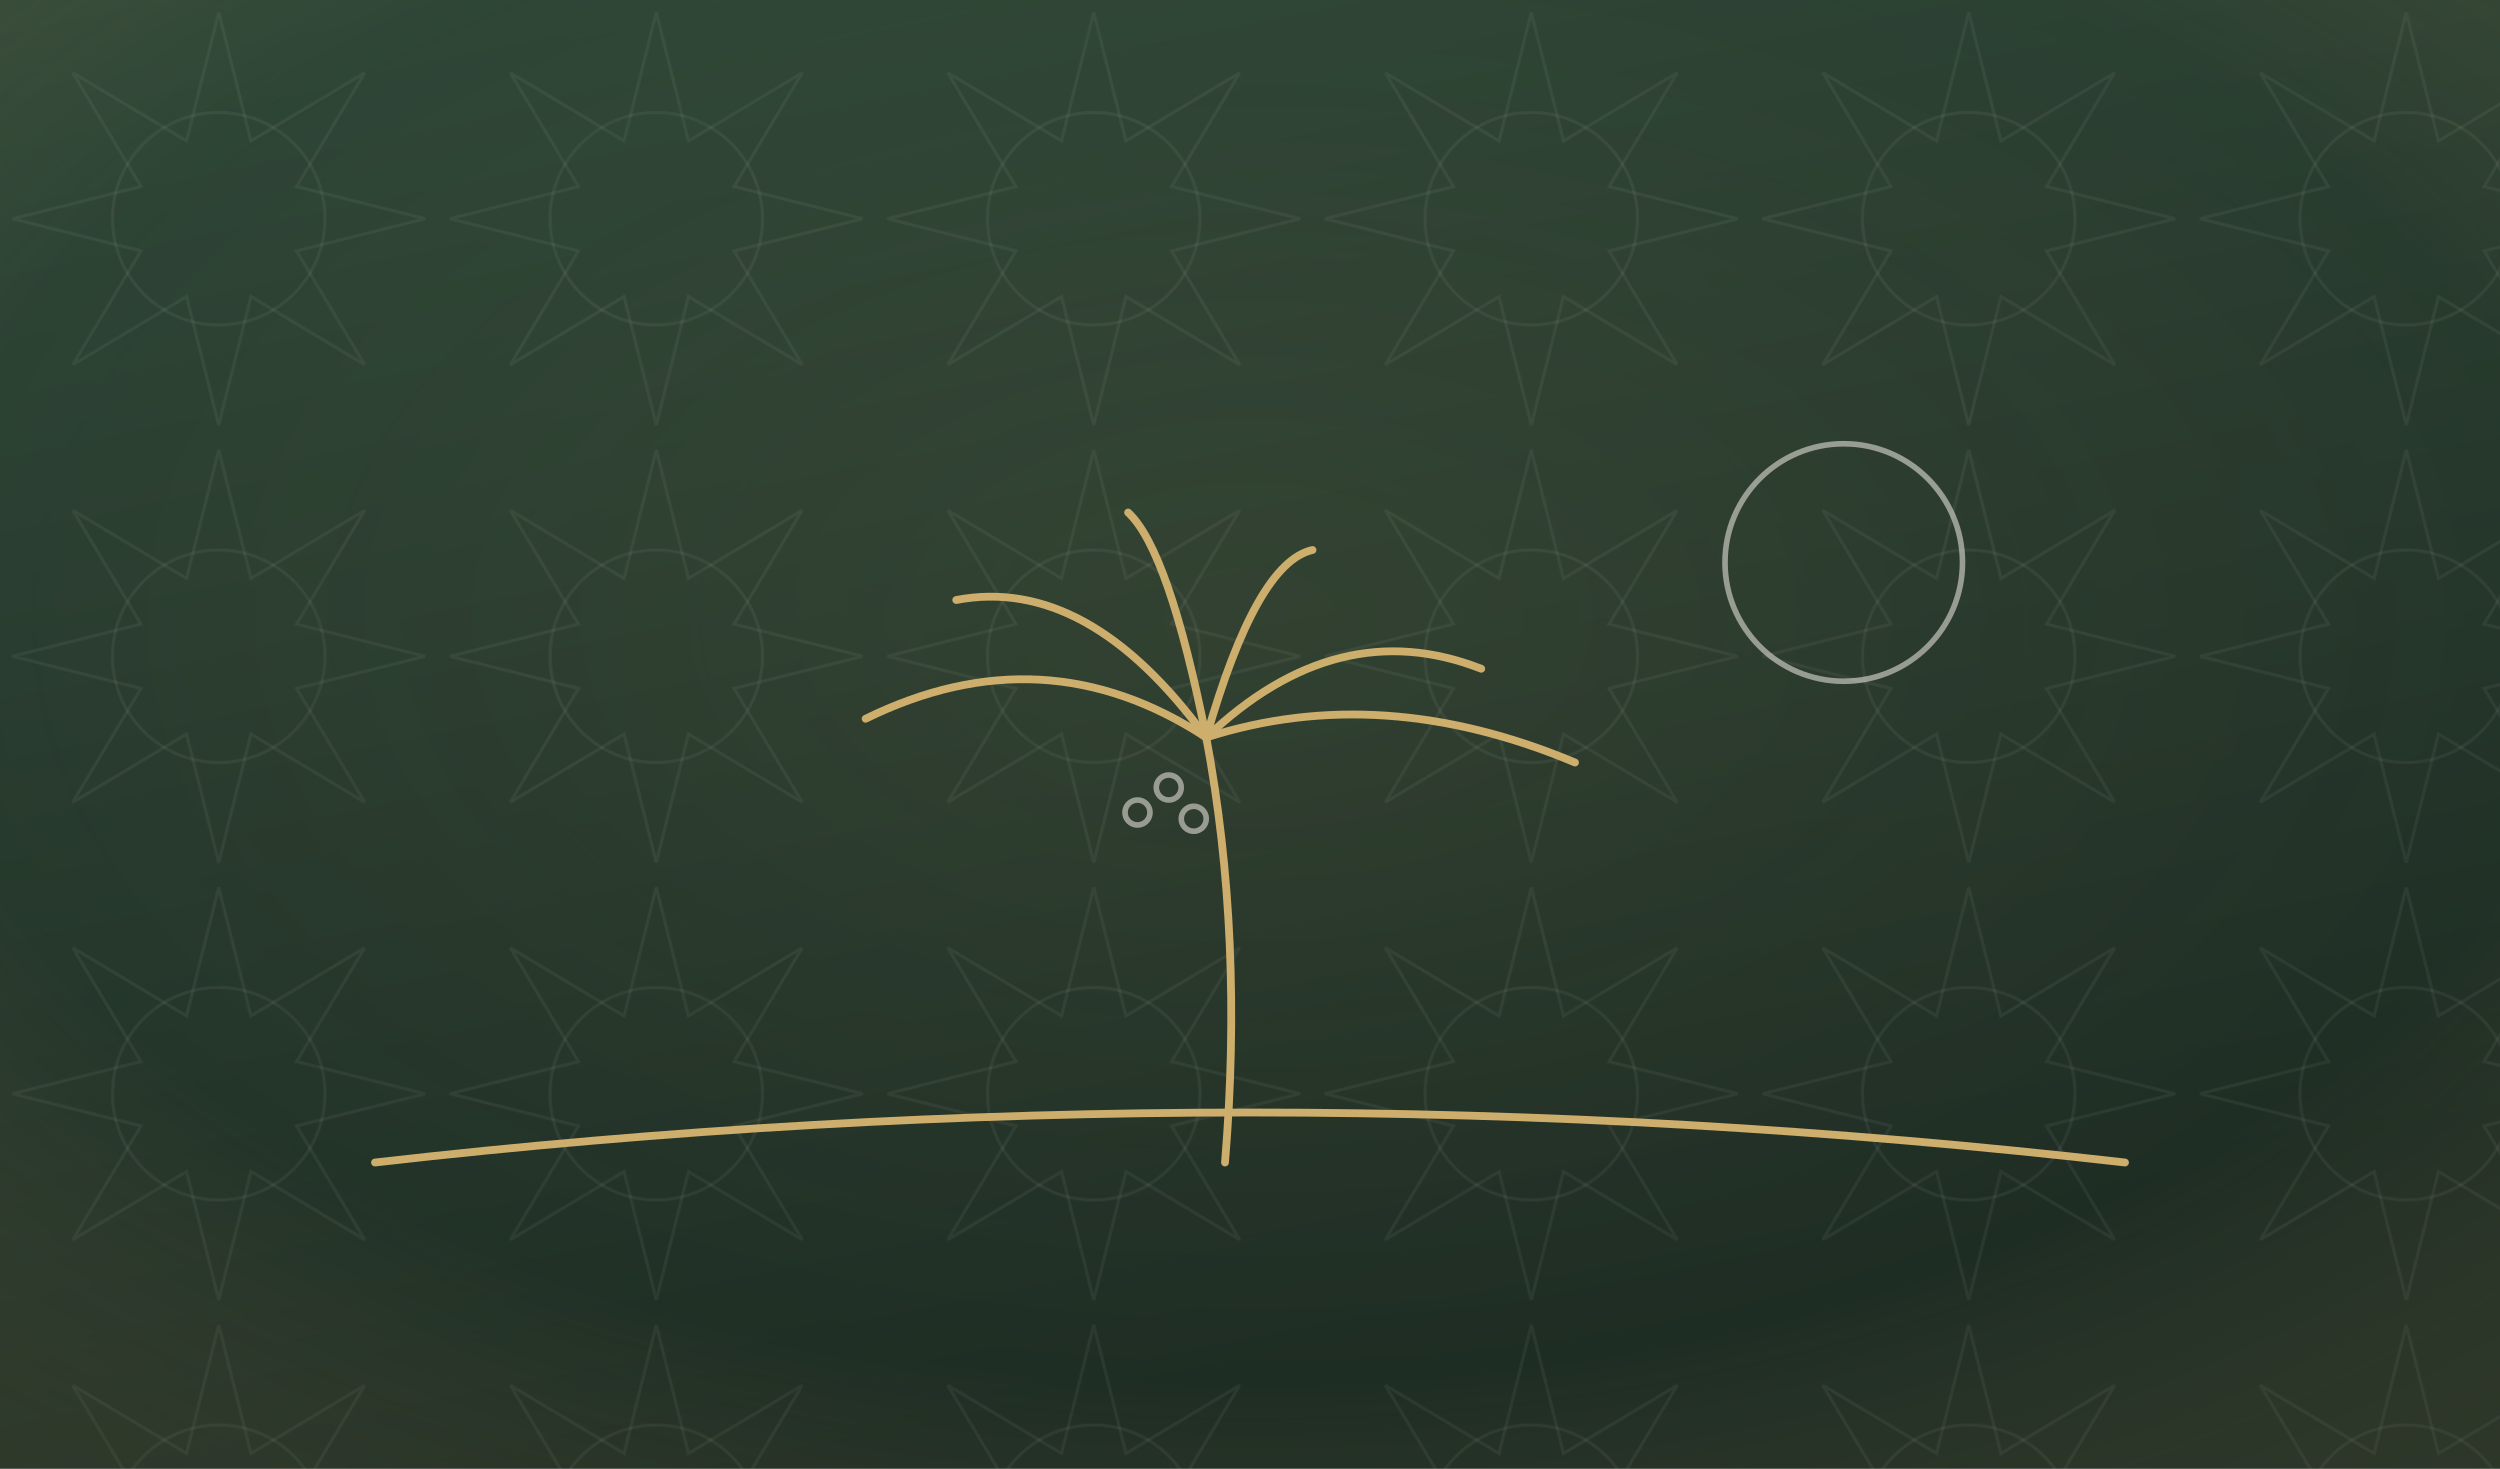
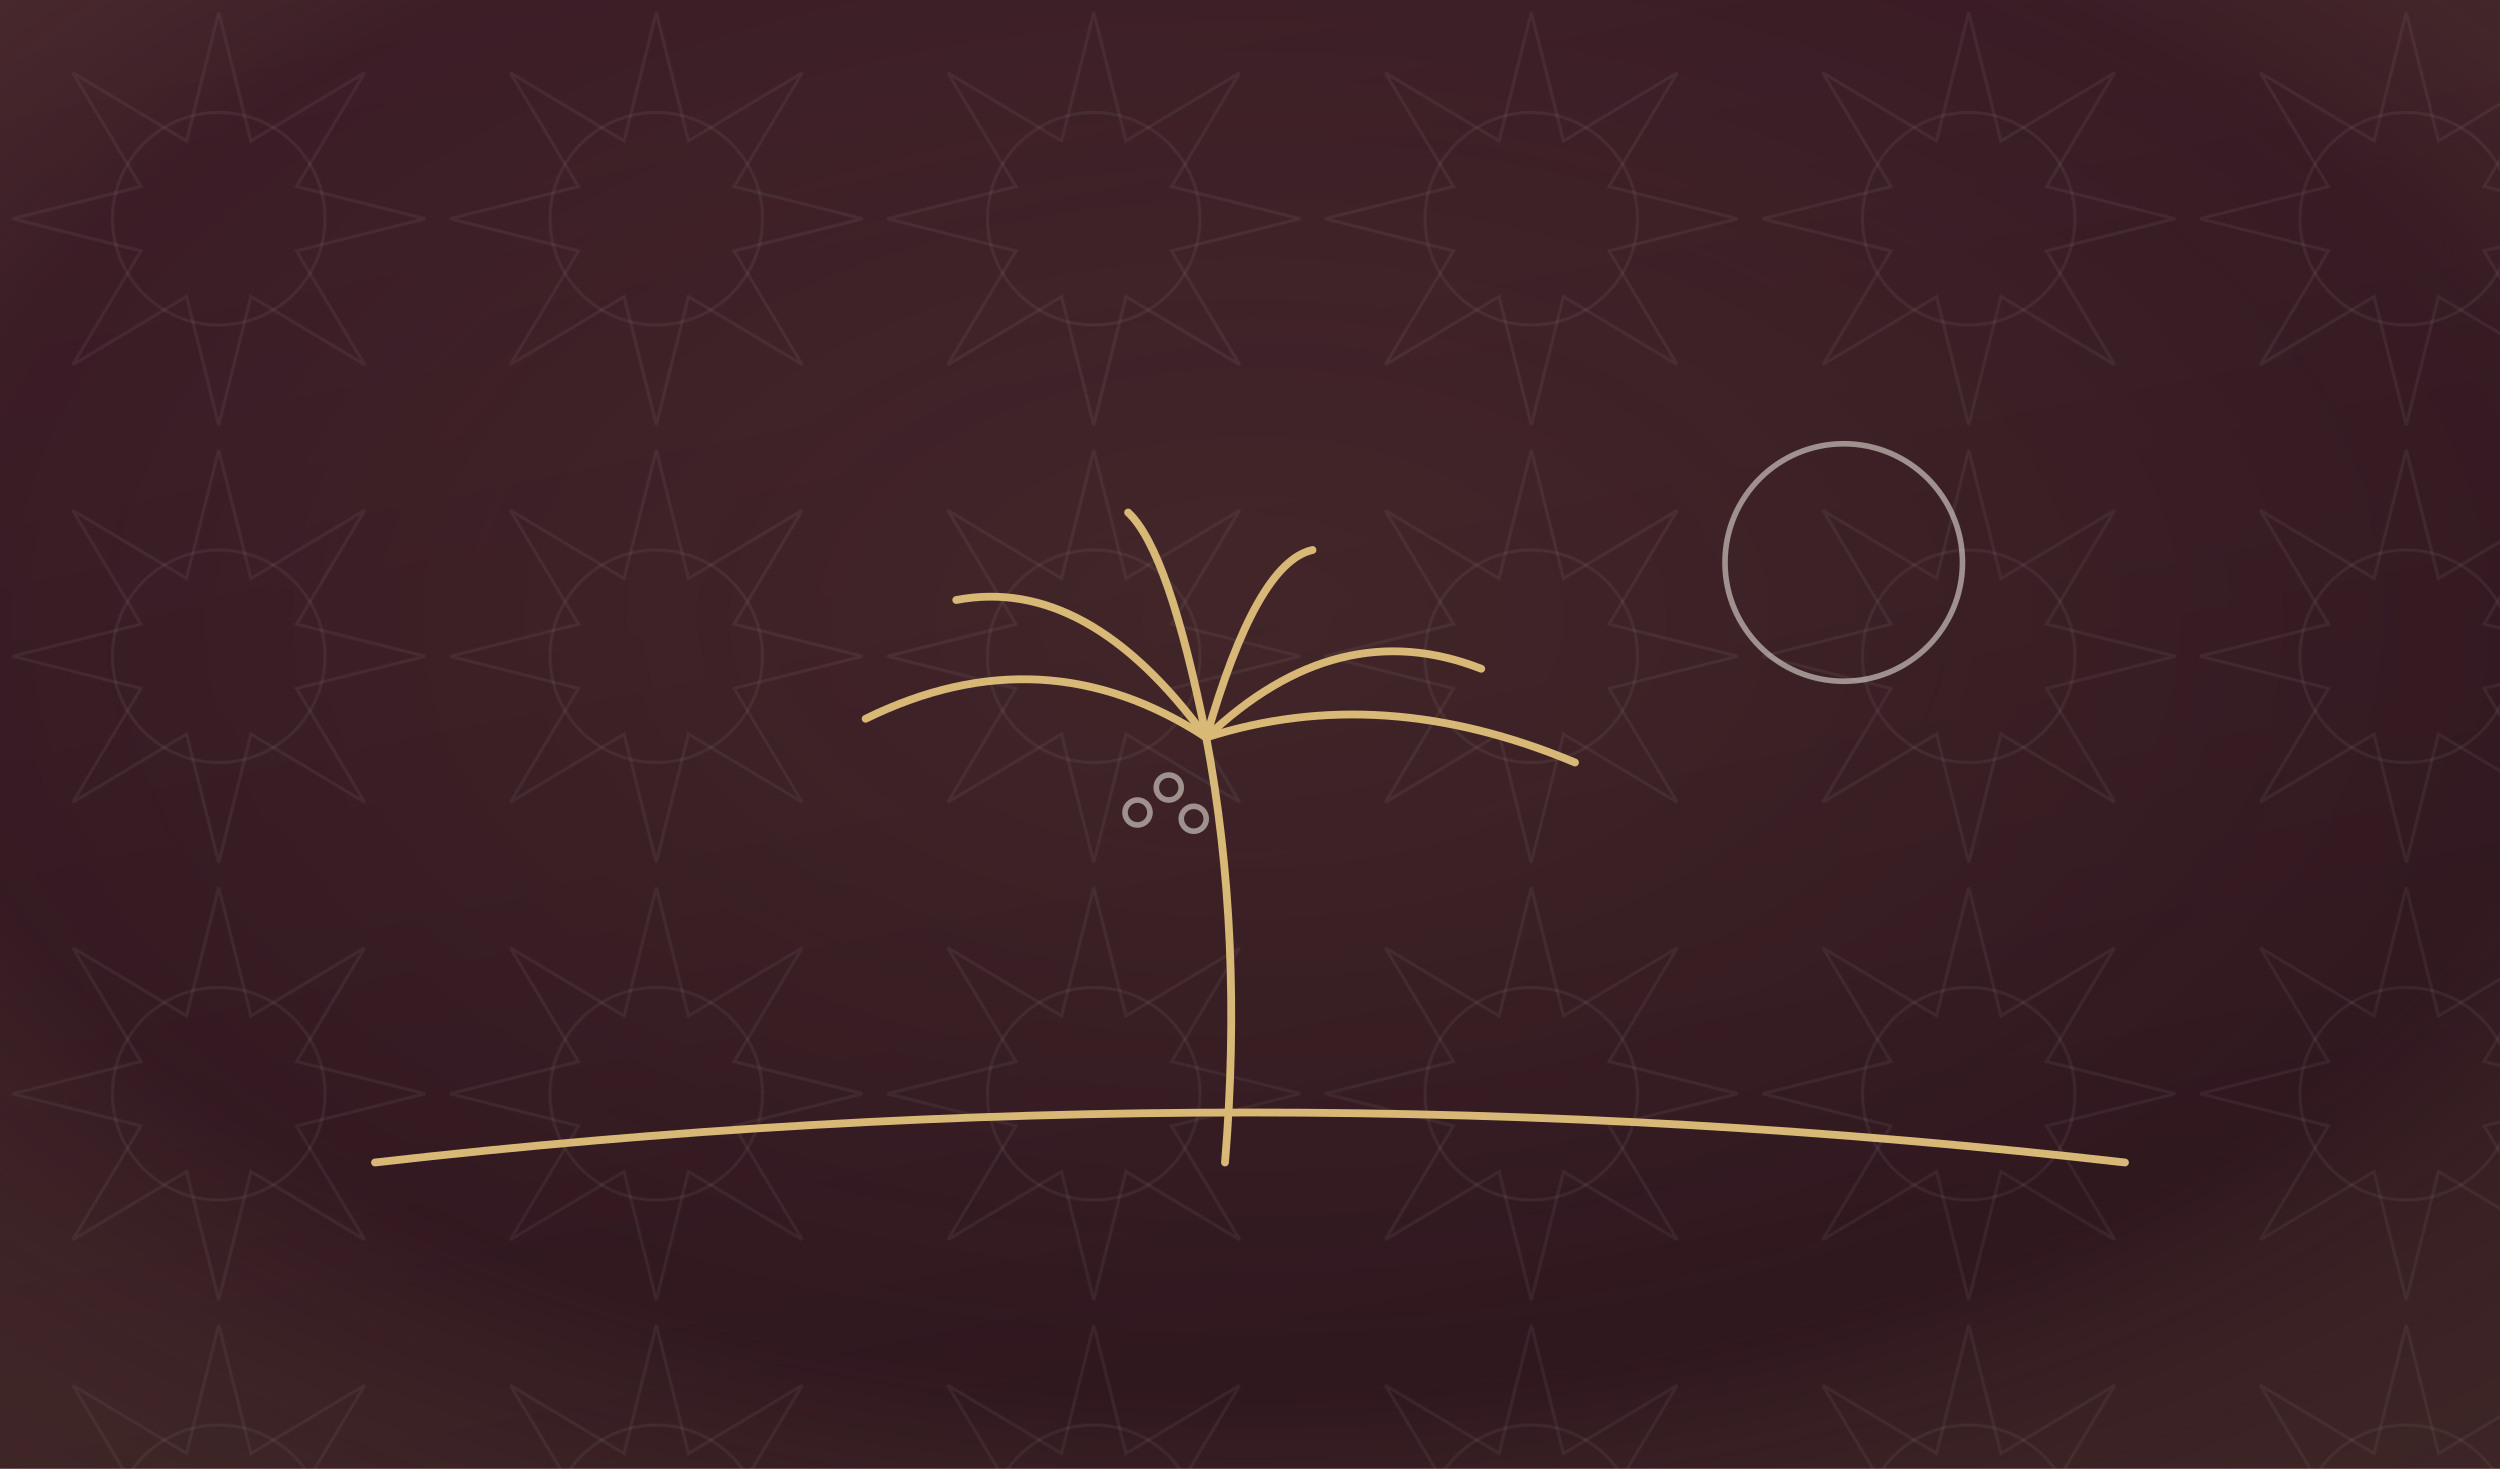
<svg xmlns="http://www.w3.org/2000/svg" viewBox="0 0 800 470" role="img" aria-label="">
  <defs>
    <linearGradient id="bg" x1="0" y1="0" x2="0.35" y2="1">
-       <stop offset="0" stop-color="#2c4536" />
-       <stop offset="1" stop-color="#1b2a22" />
+       <stop offset="0" stop-color="#3a1b26" />
+       <stop offset="1" stop-color="#2c141d" />
    </linearGradient>
    <radialGradient id="glow" cx="0.5" cy="0.42" r="1.05">
-       <stop offset="0" stop-color="#cdae6c" stop-opacity="0.09" />
-       <stop offset="0.5" stop-color="#cdae6c" stop-opacity="0.02" />
-       <stop offset="1" stop-color="#101a14" stop-opacity="0.4" />
+       <stop offset="0" stop-color="#d8b876" stop-opacity="0.09" />
+       <stop offset="0.5" stop-color="#d8b876" stop-opacity="0.02" />
+       <stop offset="1" stop-color="#1c0d13" stop-opacity="0.4" />
    </radialGradient>
    <pattern id="lat" width="140" height="140" patternUnits="userSpaceOnUse">
      <g fill="none" stroke="#f2f0eb" stroke-opacity="0.06">
        <polygon points="70.0,4.0 80.3,45.1 116.7,23.3 94.9,59.7 136.0,70.0 94.9,80.3 116.7,116.7 80.3,94.9 70.0,136.0 59.7,94.9 23.3,116.7 45.1,80.3 4.0,70.0 45.1,59.7 23.3,23.3 59.7,45.1" />
        <circle cx="70" cy="70" r="34" />
      </g>
    </pattern>
  </defs>
  <rect width="800" height="470" fill="url(#bg)" />
  <rect width="800" height="470" fill="url(#lat)" />
-   <g fill="none" stroke="#cdae6c" stroke-width="2.5" stroke-linecap="round" stroke-linejoin="round">
+   <g fill="none" stroke="#d8b876" stroke-width="2.5" stroke-linecap="round" stroke-linejoin="round">
    <path d="M 392 372 Q 398 300 386 236" />
    <path d="M 386 236 Q 334 202 277 230" />
    <path d="M 386 236 Q 348 184 306 192" />
    <path d="M 386 236 Q 374 176 361 164" />
    <path d="M 386 236 Q 402 180 420 176" />
    <path d="M 386 236 Q 428 196 474 214" />
    <path d="M 386 236 Q 442 218 504 244" />
    <path d="M 120 372 Q 400 340 680 372" />
  </g>
  <g fill="none" stroke="#f2f0eb" stroke-opacity="0.55" stroke-width="1.8" stroke-linecap="round">
    <circle cx="590" cy="180" r="38" />
    <circle cx="374" cy="252" r="4" />
    <circle cx="364" cy="260" r="4" />
    <circle cx="382" cy="262" r="4" />
  </g>
  <rect width="800" height="470" fill="url(#glow)" />
</svg>
